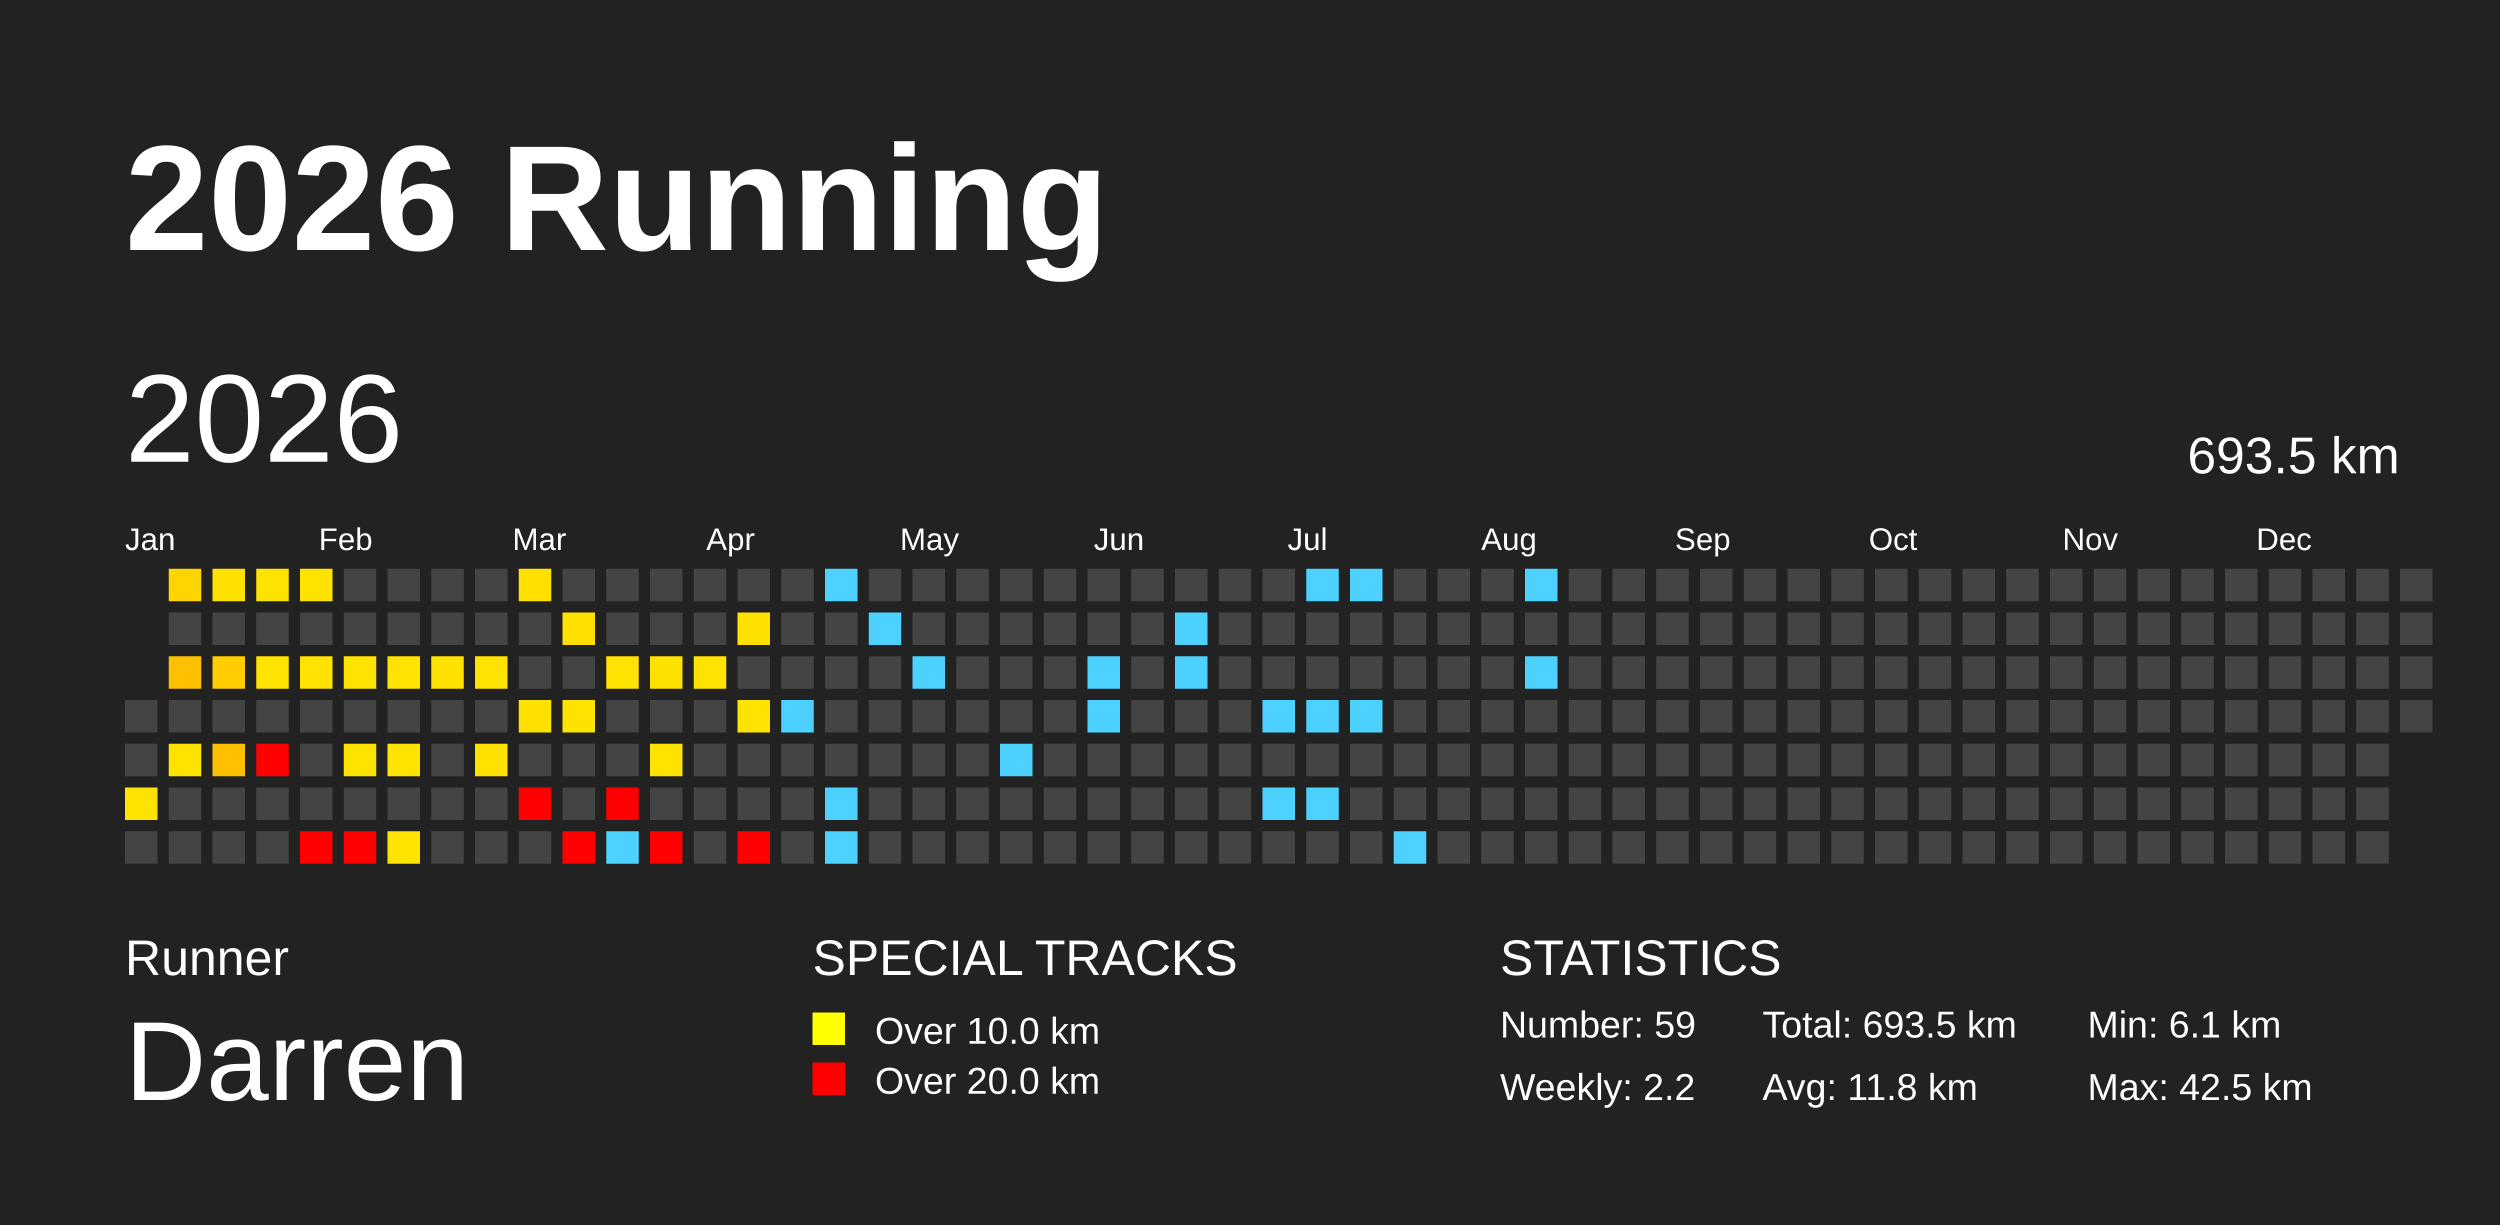
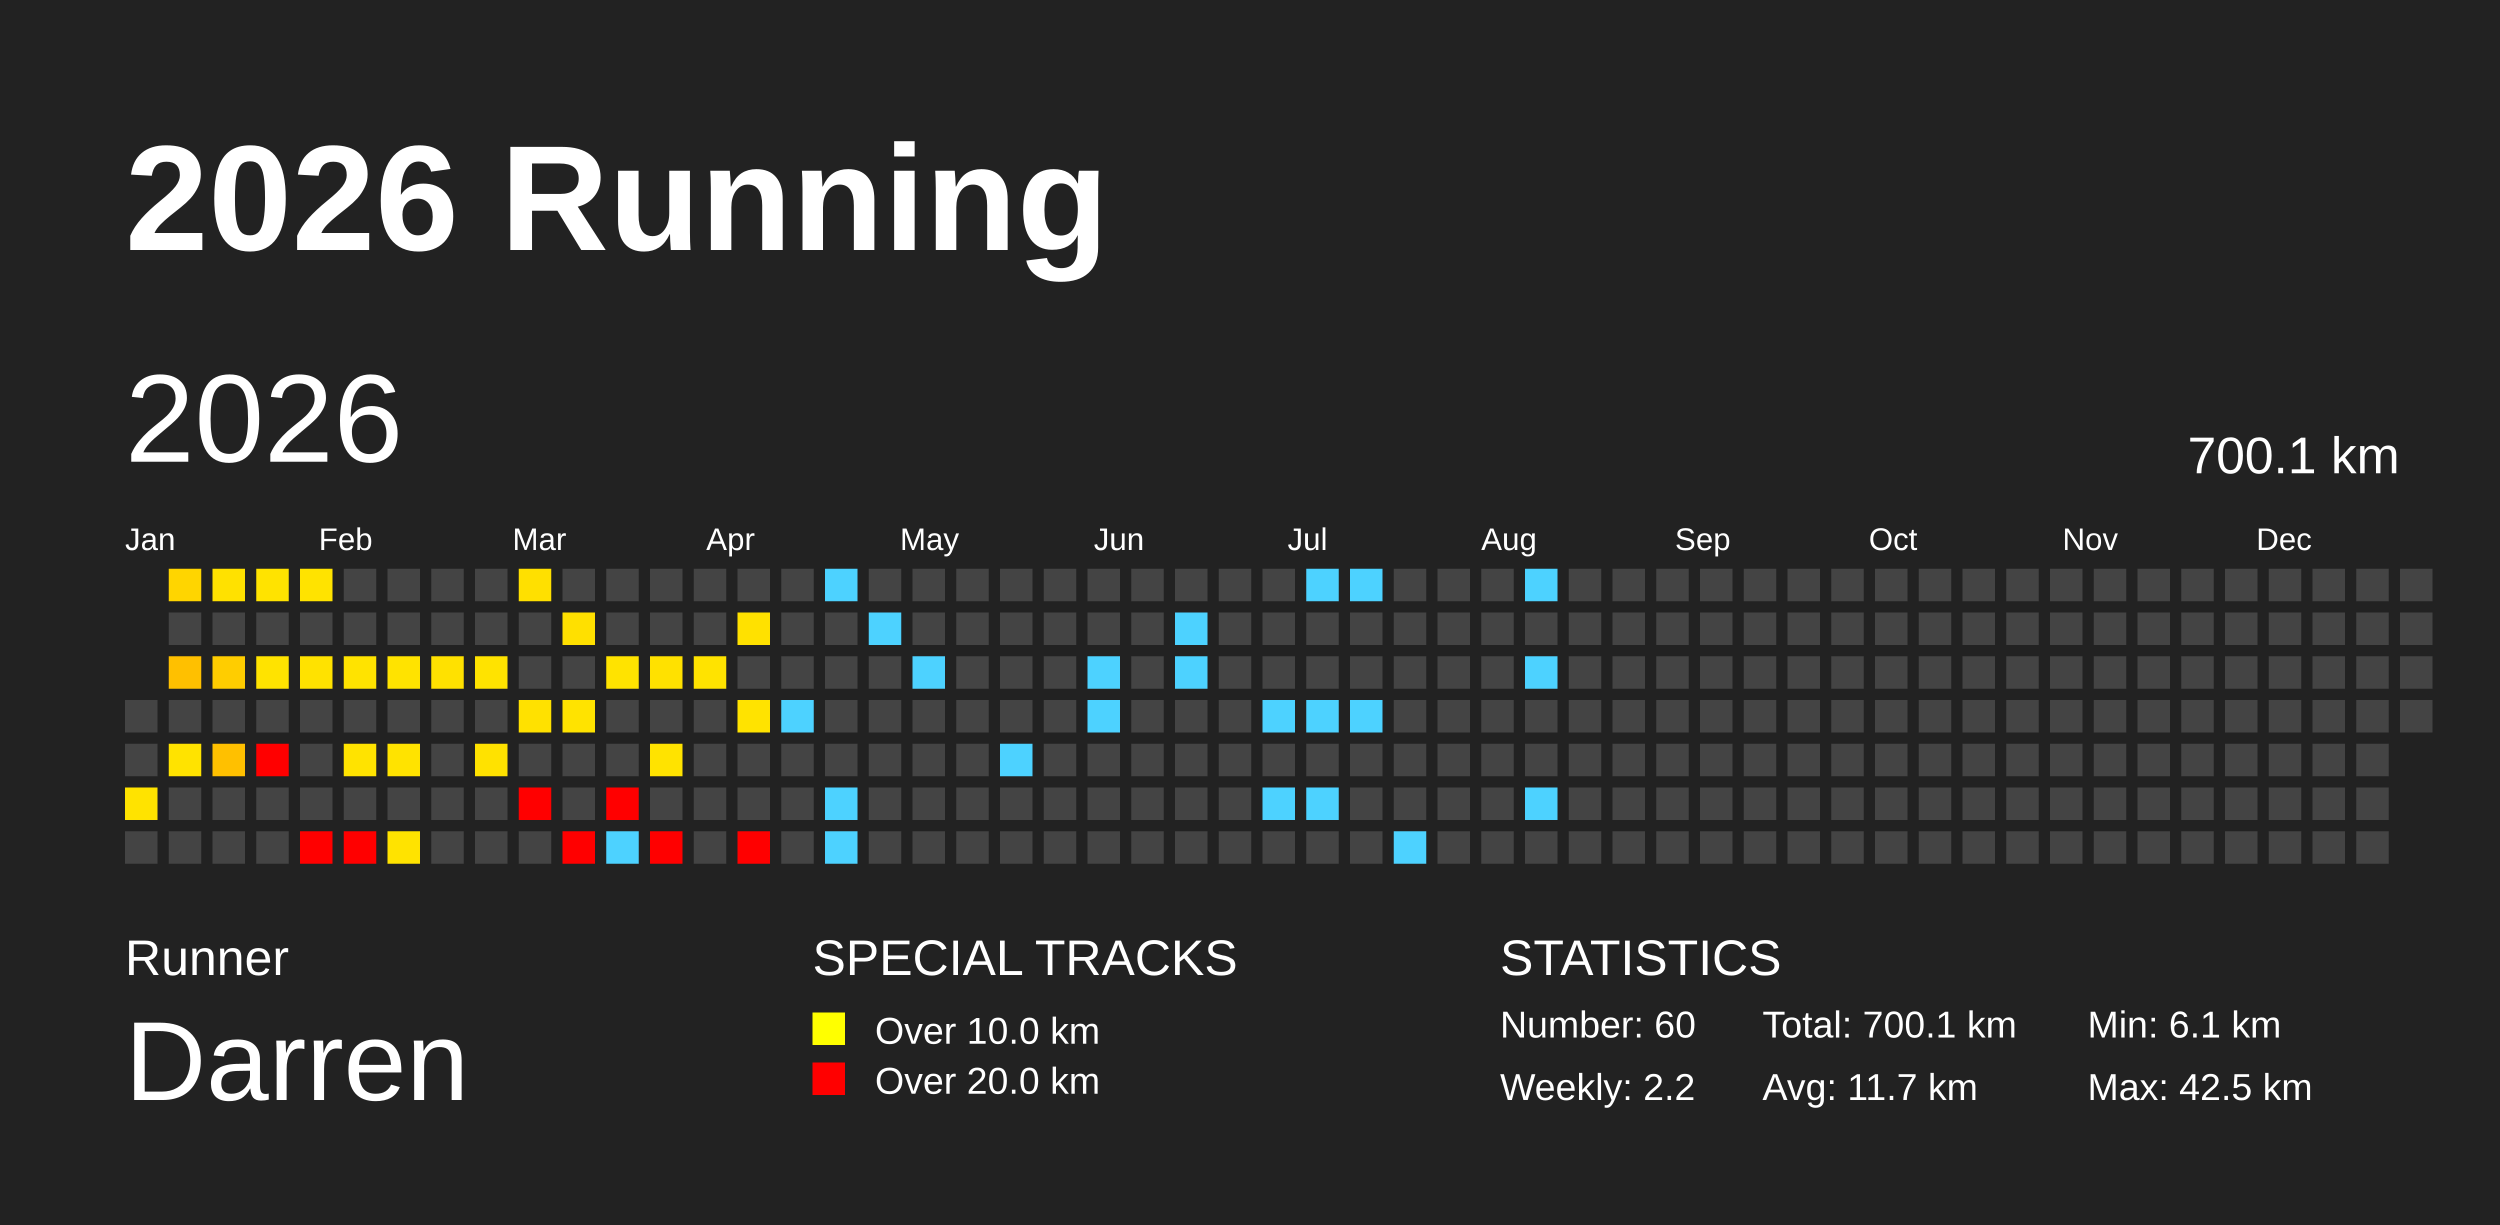
<svg xmlns="http://www.w3.org/2000/svg" baseProfile="full" height="98mm" version="1.1" viewBox="0,0,200,98" width="200mm">
  <defs />
  <rect fill="#222222" height="98" width="200" x="0" y="0" />
  <text fill="#FFFFFF" style="font-size:12px; font-family:Arial; font-weight:bold;" x="10" y="20">2026 Running</text>
  <text fill="#FFFFFF" style="font-size:4px; font-family:Arial" x="10" y="78">Runner</text>
  <text fill="#FFFFFF" style="font-size:9px; font-family:Arial" x="10" y="88">Darren</text>
  <text fill="#FFFFFF" style="font-size:4px; font-family:Arial" x="65" y="78">SPECIAL TRACKS</text>
  <rect fill="yellow" height="2.6" width="2.6" x="65" y="81" />
  <text fill="#FFFFFF" style="font-size:3px; font-family:Arial" x="70" y="83.5">Over 10.0 km</text>
  <rect fill="red" height="2.6" width="2.6" x="65" y="85" />
  <text fill="#FFFFFF" style="font-size:3px; font-family:Arial" x="70" y="87.5">Over 20.0 km</text>
  <text fill="#FFFFFF" style="font-size:4px; font-family:Arial" x="120" y="78">STATISTICS</text>
-   <text fill="#FFFFFF" style="font-size:3px; font-family:Arial" x="120" y="83">Number: 59</text>
+   <text fill="#FFFFFF" style="font-size:3px; font-family:Arial" x="120" y="83">Number: 60</text>
  <text fill="#FFFFFF" style="font-size:3px; font-family:Arial" x="120" y="88">Weekly: 2.2</text>
-   <text fill="#FFFFFF" style="font-size:3px; font-family:Arial" x="141" y="83">Total: 693.5 km</text>
-   <text fill="#FFFFFF" style="font-size:3px; font-family:Arial" x="141" y="88">Avg: 11.8 km</text>
+   <text fill="#FFFFFF" style="font-size:3px; font-family:Arial" x="141" y="83">Total: 700.1 km</text>
+   <text fill="#FFFFFF" style="font-size:3px; font-family:Arial" x="141" y="88">Avg: 11.7 km</text>
  <text fill="#FFFFFF" style="font-size:3px; font-family:Arial" x="167" y="83">Min: 6.1 km</text>
  <text fill="#FFFFFF" style="font-size:3px; font-family:Arial" x="167" y="88">Max: 42.5 km</text>
  <text dominant-baseline="hanging" fill="#FFFFFF" style="font-size:10.0px; font-family:Arial;" x="10" y="30">2026</text>
-   <text dominant-baseline="hanging" fill="#FFFFFF" style="font-size:4.125px; font-family:Arial;" x="175" y="35">693.5 km</text>
+   <text dominant-baseline="hanging" fill="#FFFFFF" style="font-size:4.125px; font-family:Arial;" x="175" y="35">700.1 km</text>
  <text fill="#FFFFFF" style="font-size:2.5px; font-family:Arial" x="10.0" y="44">Jan</text>
  <text fill="#FFFFFF" style="font-size:2.5px; font-family:Arial" x="25.5" y="44">Feb</text>
  <text fill="#FFFFFF" style="font-size:2.5px; font-family:Arial" x="41.0" y="44">Mar</text>
  <text fill="#FFFFFF" style="font-size:2.5px; font-family:Arial" x="56.5" y="44">Apr</text>
  <text fill="#FFFFFF" style="font-size:2.5px; font-family:Arial" x="72.0" y="44">May</text>
  <text fill="#FFFFFF" style="font-size:2.5px; font-family:Arial" x="87.5" y="44">Jun</text>
  <text fill="#FFFFFF" style="font-size:2.5px; font-family:Arial" x="103.0" y="44">Jul</text>
  <text fill="#FFFFFF" style="font-size:2.5px; font-family:Arial" x="118.5" y="44">Aug</text>
  <text fill="#FFFFFF" style="font-size:2.5px; font-family:Arial" x="134.0" y="44">Sep</text>
  <text fill="#FFFFFF" style="font-size:2.5px; font-family:Arial" x="149.5" y="44">Oct</text>
  <text fill="#FFFFFF" style="font-size:2.5px; font-family:Arial" x="165.0" y="44">Nov</text>
  <text fill="#FFFFFF" style="font-size:2.5px; font-family:Arial" x="180.5" y="44">Dec</text>
  <rect fill="#444444" height="2.6" width="2.6" x="10.0" y="56.0" />
  <rect fill="#444444" height="2.6" width="2.6" x="10.0" y="59.5" />
  <rect fill="#ffe300" height="2.6" width="2.6" x="10.0" y="63.0" />
  <rect fill="#444444" height="2.6" width="2.6" x="10.0" y="66.5" />
  <rect fill="#ffd500" height="2.6" width="2.6" x="13.5" y="45.5" />
  <rect fill="#444444" height="2.6" width="2.6" x="13.5" y="49.0" />
  <rect fill="#ffc000" height="2.6" width="2.6" x="13.5" y="52.5" />
  <rect fill="#444444" height="2.6" width="2.6" x="13.5" y="56.0" />
  <rect fill="#ffe300" height="2.6" width="2.6" x="13.5" y="59.5" />
  <rect fill="#444444" height="2.6" width="2.6" x="13.5" y="63.0" />
  <rect fill="#444444" height="2.6" width="2.6" x="13.5" y="66.5" />
  <rect fill="#ffe100" height="2.6" width="2.6" x="17.0" y="45.5" />
  <rect fill="#444444" height="2.6" width="2.6" x="17.0" y="49.0" />
  <rect fill="#ffcd00" height="2.6" width="2.6" x="17.0" y="52.5" />
  <rect fill="#444444" height="2.6" width="2.6" x="17.0" y="56.0" />
  <rect fill="#ffc000" height="2.6" width="2.6" x="17.0" y="59.5" />
  <rect fill="#444444" height="2.6" width="2.6" x="17.0" y="63.0" />
  <rect fill="#444444" height="2.6" width="2.6" x="17.0" y="66.5" />
  <rect fill="#ffe300" height="2.6" width="2.6" x="20.5" y="45.5" />
  <rect fill="#444444" height="2.6" width="2.6" x="20.5" y="49.0" />
  <rect fill="#ffe300" height="2.6" width="2.6" x="20.5" y="52.5" />
  <rect fill="#444444" height="2.6" width="2.6" x="20.5" y="56.0" />
  <rect fill="red" height="2.6" width="2.6" x="20.5" y="59.5" />
  <rect fill="#444444" height="2.6" width="2.6" x="20.5" y="63.0" />
  <rect fill="#444444" height="2.6" width="2.6" x="20.5" y="66.5" />
  <rect fill="#ffe300" height="2.6" width="2.6" x="24.0" y="45.5" />
  <rect fill="#444444" height="2.6" width="2.6" x="24.0" y="49.0" />
  <rect fill="#ffe200" height="2.6" width="2.6" x="24.0" y="52.5" />
  <rect fill="#444444" height="2.6" width="2.6" x="24.0" y="56.0" />
  <rect fill="#444444" height="2.6" width="2.6" x="24.0" y="59.5" />
  <rect fill="#444444" height="2.6" width="2.6" x="24.0" y="63.0" />
  <rect fill="red" height="2.6" width="2.6" x="24.0" y="66.5" />
  <rect fill="#444444" height="2.6" width="2.6" x="27.5" y="45.5" />
  <rect fill="#444444" height="2.6" width="2.6" x="27.5" y="49.0" />
  <rect fill="#ffe300" height="2.6" width="2.6" x="27.5" y="52.5" />
  <rect fill="#444444" height="2.6" width="2.6" x="27.5" y="56.0" />
  <rect fill="#ffe300" height="2.6" width="2.6" x="27.5" y="59.5" />
  <rect fill="#444444" height="2.6" width="2.6" x="27.5" y="63.0" />
  <rect fill="red" height="2.6" width="2.6" x="27.5" y="66.5" />
  <rect fill="#444444" height="2.6" width="2.6" x="31.0" y="45.5" />
  <rect fill="#444444" height="2.6" width="2.6" x="31.0" y="49.0" />
  <rect fill="#ffe300" height="2.6" width="2.6" x="31.0" y="52.5" />
  <rect fill="#444444" height="2.6" width="2.6" x="31.0" y="56.0" />
  <rect fill="#ffe300" height="2.6" width="2.6" x="31.0" y="59.5" />
  <rect fill="#444444" height="2.6" width="2.6" x="31.0" y="63.0" />
  <rect fill="#ffe300" height="2.6" width="2.6" x="31.0" y="66.5" />
  <rect fill="#444444" height="2.6" width="2.6" x="34.5" y="45.5" />
  <rect fill="#444444" height="2.6" width="2.6" x="34.5" y="49.0" />
  <rect fill="#ffe100" height="2.6" width="2.6" x="34.5" y="52.5" />
  <rect fill="#444444" height="2.6" width="2.6" x="34.5" y="56.0" />
  <rect fill="#444444" height="2.6" width="2.6" x="34.5" y="59.5" />
  <rect fill="#444444" height="2.6" width="2.6" x="34.5" y="63.0" />
  <rect fill="#444444" height="2.6" width="2.6" x="34.5" y="66.5" />
  <rect fill="#444444" height="2.6" width="2.6" x="38.0" y="45.5" />
  <rect fill="#444444" height="2.6" width="2.6" x="38.0" y="49.0" />
  <rect fill="#ffe300" height="2.6" width="2.6" x="38.0" y="52.5" />
  <rect fill="#444444" height="2.6" width="2.6" x="38.0" y="56.0" />
  <rect fill="#ffe200" height="2.6" width="2.6" x="38.0" y="59.5" />
  <rect fill="#444444" height="2.6" width="2.6" x="38.0" y="63.0" />
  <rect fill="#444444" height="2.6" width="2.6" x="38.0" y="66.5" />
  <rect fill="#ffe000" height="2.6" width="2.6" x="41.5" y="45.5" />
  <rect fill="#444444" height="2.6" width="2.6" x="41.5" y="49.0" />
  <rect fill="#444444" height="2.6" width="2.6" x="41.5" y="52.5" />
  <rect fill="#ffe100" height="2.6" width="2.6" x="41.5" y="56.0" />
  <rect fill="#444444" height="2.6" width="2.6" x="41.5" y="59.5" />
  <rect fill="red" height="2.6" width="2.6" x="41.5" y="63.0" />
  <rect fill="#444444" height="2.6" width="2.6" x="41.5" y="66.5" />
  <rect fill="#444444" height="2.6" width="2.6" x="45.0" y="45.5" />
  <rect fill="#ffe000" height="2.6" width="2.6" x="45.0" y="49.0" />
  <rect fill="#444444" height="2.6" width="2.6" x="45.0" y="52.5" />
  <rect fill="#ffe300" height="2.6" width="2.6" x="45.0" y="56.0" />
  <rect fill="#444444" height="2.6" width="2.6" x="45.0" y="59.5" />
  <rect fill="#444444" height="2.6" width="2.6" x="45.0" y="63.0" />
  <rect fill="red" height="2.6" width="2.6" x="45.0" y="66.5" />
  <rect fill="#444444" height="2.6" width="2.6" x="48.5" y="45.5" />
  <rect fill="#444444" height="2.6" width="2.6" x="48.5" y="49.0" />
  <rect fill="#ffe300" height="2.6" width="2.6" x="48.5" y="52.5" />
  <rect fill="#444444" height="2.6" width="2.6" x="48.5" y="56.0" />
  <rect fill="#444444" height="2.6" width="2.6" x="48.5" y="59.5" />
  <rect fill="red" height="2.6" width="2.6" x="48.5" y="63.0" />
  <rect fill="#4dd2ff" height="2.6" width="2.6" x="48.5" y="66.5" />
  <rect fill="#444444" height="2.6" width="2.6" x="52.0" y="45.5" />
  <rect fill="#444444" height="2.6" width="2.6" x="52.0" y="49.0" />
  <rect fill="#ffe100" height="2.6" width="2.6" x="52.0" y="52.5" />
  <rect fill="#444444" height="2.6" width="2.6" x="52.0" y="56.0" />
  <rect fill="#ffe300" height="2.6" width="2.6" x="52.0" y="59.5" />
  <rect fill="#444444" height="2.6" width="2.6" x="52.0" y="63.0" />
  <rect fill="red" height="2.6" width="2.6" x="52.0" y="66.5" />
  <rect fill="#444444" height="2.6" width="2.6" x="55.5" y="45.5" />
  <rect fill="#444444" height="2.6" width="2.6" x="55.5" y="49.0" />
  <rect fill="#ffe300" height="2.6" width="2.6" x="55.5" y="52.5" />
  <rect fill="#444444" height="2.6" width="2.6" x="55.5" y="56.0" />
  <rect fill="#444444" height="2.6" width="2.6" x="55.5" y="59.5" />
  <rect fill="#444444" height="2.6" width="2.6" x="55.5" y="63.0" />
  <rect fill="#444444" height="2.6" width="2.6" x="55.5" y="66.5" />
  <rect fill="#444444" height="2.6" width="2.6" x="59.0" y="45.5" />
  <rect fill="#ffe100" height="2.6" width="2.6" x="59.0" y="49.0" />
  <rect fill="#444444" height="2.6" width="2.6" x="59.0" y="52.5" />
  <rect fill="#ffe300" height="2.6" width="2.6" x="59.0" y="56.0" />
  <rect fill="#444444" height="2.6" width="2.6" x="59.0" y="59.5" />
  <rect fill="#444444" height="2.6" width="2.6" x="59.0" y="63.0" />
  <rect fill="red" height="2.6" width="2.6" x="59.0" y="66.5" />
  <rect fill="#444444" height="2.6" width="2.6" x="62.5" y="45.5" />
  <rect fill="#444444" height="2.6" width="2.6" x="62.5" y="49.0" />
  <rect fill="#444444" height="2.6" width="2.6" x="62.5" y="52.5" />
  <rect fill="#4dd2ff" height="2.6" width="2.6" x="62.5" y="56.0" />
  <rect fill="#444444" height="2.6" width="2.6" x="62.5" y="59.5" />
  <rect fill="#444444" height="2.6" width="2.6" x="62.5" y="63.0" />
  <rect fill="#444444" height="2.6" width="2.6" x="62.5" y="66.5" />
  <rect fill="#4dd2ff" height="2.6" width="2.6" x="66.0" y="45.5" />
  <rect fill="#444444" height="2.6" width="2.6" x="66.0" y="49.0" />
  <rect fill="#444444" height="2.6" width="2.6" x="66.0" y="52.5" />
  <rect fill="#444444" height="2.6" width="2.6" x="66.0" y="56.0" />
  <rect fill="#444444" height="2.6" width="2.6" x="66.0" y="59.5" />
  <rect fill="#4dd2ff" height="2.6" width="2.6" x="66.0" y="63.0" />
  <rect fill="#4dd2ff" height="2.6" width="2.6" x="66.0" y="66.5" />
  <rect fill="#444444" height="2.6" width="2.6" x="69.5" y="45.5" />
  <rect fill="#4dd2ff" height="2.6" width="2.6" x="69.5" y="49.0" />
  <rect fill="#444444" height="2.6" width="2.6" x="69.5" y="52.5" />
  <rect fill="#444444" height="2.6" width="2.6" x="69.5" y="56.0" />
  <rect fill="#444444" height="2.6" width="2.6" x="69.5" y="59.5" />
  <rect fill="#444444" height="2.6" width="2.6" x="69.5" y="63.0" />
  <rect fill="#444444" height="2.6" width="2.6" x="69.5" y="66.5" />
  <rect fill="#444444" height="2.6" width="2.6" x="73.0" y="45.5" />
  <rect fill="#444444" height="2.6" width="2.6" x="73.0" y="49.0" />
  <rect fill="#4dd2ff" height="2.6" width="2.6" x="73.0" y="52.5" />
  <rect fill="#444444" height="2.6" width="2.6" x="73.0" y="56.0" />
  <rect fill="#444444" height="2.6" width="2.6" x="73.0" y="59.5" />
  <rect fill="#444444" height="2.6" width="2.6" x="73.0" y="63.0" />
  <rect fill="#444444" height="2.6" width="2.6" x="73.0" y="66.5" />
  <rect fill="#444444" height="2.6" width="2.6" x="76.5" y="45.5" />
  <rect fill="#444444" height="2.6" width="2.6" x="76.5" y="49.0" />
  <rect fill="#444444" height="2.6" width="2.6" x="76.5" y="52.5" />
  <rect fill="#444444" height="2.6" width="2.6" x="76.5" y="56.0" />
  <rect fill="#444444" height="2.6" width="2.6" x="76.5" y="59.5" />
  <rect fill="#444444" height="2.6" width="2.6" x="76.5" y="63.0" />
  <rect fill="#444444" height="2.6" width="2.6" x="76.5" y="66.5" />
  <rect fill="#444444" height="2.6" width="2.6" x="80.0" y="45.5" />
  <rect fill="#444444" height="2.6" width="2.6" x="80.0" y="49.0" />
  <rect fill="#444444" height="2.6" width="2.6" x="80.0" y="52.5" />
  <rect fill="#444444" height="2.6" width="2.6" x="80.0" y="56.0" />
  <rect fill="#4dd2ff" height="2.6" width="2.6" x="80.0" y="59.5" />
  <rect fill="#444444" height="2.6" width="2.6" x="80.0" y="63.0" />
  <rect fill="#444444" height="2.6" width="2.6" x="80.0" y="66.5" />
  <rect fill="#444444" height="2.6" width="2.6" x="83.5" y="45.5" />
  <rect fill="#444444" height="2.6" width="2.6" x="83.5" y="49.0" />
  <rect fill="#444444" height="2.6" width="2.6" x="83.5" y="52.5" />
  <rect fill="#444444" height="2.6" width="2.6" x="83.5" y="56.0" />
  <rect fill="#444444" height="2.6" width="2.6" x="83.5" y="59.5" />
  <rect fill="#444444" height="2.6" width="2.6" x="83.5" y="63.0" />
  <rect fill="#444444" height="2.6" width="2.6" x="83.5" y="66.5" />
  <rect fill="#444444" height="2.6" width="2.6" x="87.0" y="45.5" />
  <rect fill="#444444" height="2.6" width="2.6" x="87.0" y="49.0" />
  <rect fill="#4dd2ff" height="2.6" width="2.6" x="87.0" y="52.5" />
  <rect fill="#4dd2ff" height="2.6" width="2.6" x="87.0" y="56.0" />
  <rect fill="#444444" height="2.6" width="2.6" x="87.0" y="59.5" />
  <rect fill="#444444" height="2.6" width="2.6" x="87.0" y="63.0" />
  <rect fill="#444444" height="2.6" width="2.6" x="87.0" y="66.5" />
  <rect fill="#444444" height="2.6" width="2.6" x="90.5" y="45.5" />
  <rect fill="#444444" height="2.6" width="2.6" x="90.5" y="49.0" />
  <rect fill="#444444" height="2.6" width="2.6" x="90.5" y="52.5" />
  <rect fill="#444444" height="2.6" width="2.6" x="90.5" y="56.0" />
  <rect fill="#444444" height="2.6" width="2.6" x="90.5" y="59.5" />
  <rect fill="#444444" height="2.6" width="2.6" x="90.5" y="63.0" />
  <rect fill="#444444" height="2.6" width="2.6" x="90.5" y="66.5" />
  <rect fill="#444444" height="2.6" width="2.6" x="94.0" y="45.5" />
  <rect fill="#4dd2ff" height="2.6" width="2.6" x="94.0" y="49.0" />
  <rect fill="#4dd2ff" height="2.6" width="2.6" x="94.0" y="52.5" />
  <rect fill="#444444" height="2.6" width="2.6" x="94.0" y="56.0" />
  <rect fill="#444444" height="2.6" width="2.6" x="94.0" y="59.5" />
  <rect fill="#444444" height="2.6" width="2.6" x="94.0" y="63.0" />
  <rect fill="#444444" height="2.6" width="2.6" x="94.0" y="66.5" />
  <rect fill="#444444" height="2.6" width="2.6" x="97.5" y="45.5" />
  <rect fill="#444444" height="2.6" width="2.6" x="97.5" y="49.0" />
  <rect fill="#444444" height="2.6" width="2.6" x="97.5" y="52.5" />
  <rect fill="#444444" height="2.6" width="2.6" x="97.5" y="56.0" />
  <rect fill="#444444" height="2.6" width="2.6" x="97.5" y="59.5" />
  <rect fill="#444444" height="2.6" width="2.6" x="97.5" y="63.0" />
  <rect fill="#444444" height="2.6" width="2.6" x="97.5" y="66.5" />
  <rect fill="#444444" height="2.6" width="2.6" x="101.0" y="45.5" />
  <rect fill="#444444" height="2.6" width="2.6" x="101.0" y="49.0" />
  <rect fill="#444444" height="2.6" width="2.6" x="101.0" y="52.5" />
  <rect fill="#4dd2ff" height="2.6" width="2.6" x="101.0" y="56.0" />
  <rect fill="#444444" height="2.6" width="2.6" x="101.0" y="59.5" />
  <rect fill="#4dd2ff" height="2.6" width="2.6" x="101.0" y="63.0" />
  <rect fill="#444444" height="2.6" width="2.6" x="101.0" y="66.5" />
  <rect fill="#4dd2ff" height="2.6" width="2.6" x="104.5" y="45.5" />
  <rect fill="#444444" height="2.6" width="2.6" x="104.5" y="49.0" />
  <rect fill="#444444" height="2.6" width="2.6" x="104.5" y="52.5" />
  <rect fill="#4dd2ff" height="2.6" width="2.6" x="104.5" y="56.0" />
  <rect fill="#444444" height="2.6" width="2.6" x="104.5" y="59.5" />
  <rect fill="#4dd2ff" height="2.6" width="2.6" x="104.5" y="63.0" />
  <rect fill="#444444" height="2.6" width="2.6" x="104.5" y="66.5" />
  <rect fill="#4dd2ff" height="2.6" width="2.6" x="108.0" y="45.5" />
  <rect fill="#444444" height="2.6" width="2.6" x="108.0" y="49.0" />
  <rect fill="#444444" height="2.6" width="2.6" x="108.0" y="52.5" />
  <rect fill="#4dd2ff" height="2.6" width="2.6" x="108.0" y="56.0" />
  <rect fill="#444444" height="2.6" width="2.6" x="108.0" y="59.5" />
  <rect fill="#444444" height="2.6" width="2.6" x="108.0" y="63.0" />
  <rect fill="#444444" height="2.6" width="2.6" x="108.0" y="66.5" />
  <rect fill="#444444" height="2.6" width="2.6" x="111.5" y="45.5" />
  <rect fill="#444444" height="2.6" width="2.6" x="111.5" y="49.0" />
  <rect fill="#444444" height="2.6" width="2.6" x="111.5" y="52.5" />
  <rect fill="#444444" height="2.6" width="2.6" x="111.5" y="56.0" />
  <rect fill="#444444" height="2.6" width="2.6" x="111.5" y="59.5" />
  <rect fill="#444444" height="2.6" width="2.6" x="111.5" y="63.0" />
  <rect fill="#4dd2ff" height="2.6" width="2.6" x="111.5" y="66.5" />
  <rect fill="#444444" height="2.6" width="2.6" x="115.0" y="45.5" />
  <rect fill="#444444" height="2.6" width="2.6" x="115.0" y="49.0" />
  <rect fill="#444444" height="2.6" width="2.6" x="115.0" y="52.5" />
  <rect fill="#444444" height="2.6" width="2.6" x="115.0" y="56.0" />
  <rect fill="#444444" height="2.6" width="2.6" x="115.0" y="59.5" />
  <rect fill="#444444" height="2.6" width="2.6" x="115.0" y="63.0" />
  <rect fill="#444444" height="2.6" width="2.6" x="115.0" y="66.5" />
  <rect fill="#444444" height="2.6" width="2.6" x="118.5" y="45.5" />
  <rect fill="#444444" height="2.6" width="2.6" x="118.5" y="49.0" />
  <rect fill="#444444" height="2.6" width="2.6" x="118.5" y="52.5" />
  <rect fill="#444444" height="2.6" width="2.6" x="118.5" y="56.0" />
  <rect fill="#444444" height="2.6" width="2.6" x="118.5" y="59.5" />
  <rect fill="#444444" height="2.6" width="2.6" x="118.5" y="63.0" />
  <rect fill="#444444" height="2.6" width="2.6" x="118.5" y="66.5" />
  <rect fill="#4dd2ff" height="2.6" width="2.6" x="122.0" y="45.5" />
  <rect fill="#444444" height="2.6" width="2.6" x="122.0" y="49.0" />
  <rect fill="#4dd2ff" height="2.6" width="2.6" x="122.0" y="52.5" />
  <rect fill="#444444" height="2.6" width="2.6" x="122.0" y="56.0" />
  <rect fill="#444444" height="2.6" width="2.6" x="122.0" y="59.5" />
-   <rect fill="#444444" height="2.6" width="2.6" x="122.0" y="63.0" />
+   <rect fill="#4dd2ff" height="2.6" width="2.6" x="122.0" y="63.0" />
  <rect fill="#444444" height="2.6" width="2.6" x="122.0" y="66.5" />
  <rect fill="#444444" height="2.6" width="2.6" x="125.5" y="45.5" />
  <rect fill="#444444" height="2.6" width="2.6" x="125.5" y="49.0" />
  <rect fill="#444444" height="2.6" width="2.6" x="125.5" y="52.5" />
  <rect fill="#444444" height="2.6" width="2.6" x="125.5" y="56.0" />
  <rect fill="#444444" height="2.6" width="2.6" x="125.5" y="59.5" />
  <rect fill="#444444" height="2.6" width="2.6" x="125.5" y="63.0" />
  <rect fill="#444444" height="2.6" width="2.6" x="125.5" y="66.5" />
  <rect fill="#444444" height="2.6" width="2.6" x="129.0" y="45.5" />
  <rect fill="#444444" height="2.6" width="2.6" x="129.0" y="49.0" />
  <rect fill="#444444" height="2.6" width="2.6" x="129.0" y="52.5" />
  <rect fill="#444444" height="2.6" width="2.6" x="129.0" y="56.0" />
  <rect fill="#444444" height="2.6" width="2.6" x="129.0" y="59.5" />
  <rect fill="#444444" height="2.6" width="2.6" x="129.0" y="63.0" />
  <rect fill="#444444" height="2.6" width="2.6" x="129.0" y="66.5" />
  <rect fill="#444444" height="2.6" width="2.6" x="132.5" y="45.5" />
  <rect fill="#444444" height="2.6" width="2.6" x="132.5" y="49.0" />
  <rect fill="#444444" height="2.6" width="2.6" x="132.5" y="52.5" />
  <rect fill="#444444" height="2.6" width="2.6" x="132.5" y="56.0" />
  <rect fill="#444444" height="2.6" width="2.6" x="132.5" y="59.5" />
  <rect fill="#444444" height="2.6" width="2.6" x="132.5" y="63.0" />
  <rect fill="#444444" height="2.6" width="2.6" x="132.5" y="66.5" />
  <rect fill="#444444" height="2.6" width="2.6" x="136.0" y="45.5" />
  <rect fill="#444444" height="2.6" width="2.6" x="136.0" y="49.0" />
  <rect fill="#444444" height="2.6" width="2.6" x="136.0" y="52.5" />
  <rect fill="#444444" height="2.6" width="2.6" x="136.0" y="56.0" />
  <rect fill="#444444" height="2.6" width="2.6" x="136.0" y="59.5" />
  <rect fill="#444444" height="2.6" width="2.6" x="136.0" y="63.0" />
  <rect fill="#444444" height="2.6" width="2.6" x="136.0" y="66.5" />
  <rect fill="#444444" height="2.6" width="2.6" x="139.5" y="45.5" />
  <rect fill="#444444" height="2.6" width="2.6" x="139.5" y="49.0" />
  <rect fill="#444444" height="2.6" width="2.6" x="139.5" y="52.5" />
  <rect fill="#444444" height="2.6" width="2.6" x="139.5" y="56.0" />
  <rect fill="#444444" height="2.6" width="2.6" x="139.5" y="59.5" />
  <rect fill="#444444" height="2.6" width="2.6" x="139.5" y="63.0" />
  <rect fill="#444444" height="2.6" width="2.6" x="139.5" y="66.5" />
  <rect fill="#444444" height="2.6" width="2.6" x="143.0" y="45.5" />
  <rect fill="#444444" height="2.6" width="2.6" x="143.0" y="49.0" />
  <rect fill="#444444" height="2.6" width="2.6" x="143.0" y="52.5" />
  <rect fill="#444444" height="2.6" width="2.6" x="143.0" y="56.0" />
  <rect fill="#444444" height="2.6" width="2.6" x="143.0" y="59.5" />
  <rect fill="#444444" height="2.6" width="2.6" x="143.0" y="63.0" />
  <rect fill="#444444" height="2.6" width="2.6" x="143.0" y="66.5" />
  <rect fill="#444444" height="2.6" width="2.6" x="146.5" y="45.5" />
  <rect fill="#444444" height="2.6" width="2.6" x="146.5" y="49.0" />
  <rect fill="#444444" height="2.6" width="2.6" x="146.5" y="52.5" />
  <rect fill="#444444" height="2.6" width="2.6" x="146.5" y="56.0" />
  <rect fill="#444444" height="2.6" width="2.6" x="146.5" y="59.5" />
  <rect fill="#444444" height="2.6" width="2.6" x="146.5" y="63.0" />
  <rect fill="#444444" height="2.6" width="2.6" x="146.5" y="66.5" />
  <rect fill="#444444" height="2.6" width="2.6" x="150.0" y="45.5" />
  <rect fill="#444444" height="2.6" width="2.6" x="150.0" y="49.0" />
  <rect fill="#444444" height="2.6" width="2.6" x="150.0" y="52.5" />
  <rect fill="#444444" height="2.6" width="2.6" x="150.0" y="56.0" />
  <rect fill="#444444" height="2.6" width="2.6" x="150.0" y="59.5" />
  <rect fill="#444444" height="2.6" width="2.6" x="150.0" y="63.0" />
  <rect fill="#444444" height="2.6" width="2.6" x="150.0" y="66.5" />
  <rect fill="#444444" height="2.6" width="2.6" x="153.5" y="45.5" />
  <rect fill="#444444" height="2.6" width="2.6" x="153.5" y="49.0" />
  <rect fill="#444444" height="2.6" width="2.6" x="153.5" y="52.5" />
  <rect fill="#444444" height="2.6" width="2.6" x="153.5" y="56.0" />
  <rect fill="#444444" height="2.6" width="2.6" x="153.5" y="59.5" />
  <rect fill="#444444" height="2.6" width="2.6" x="153.5" y="63.0" />
  <rect fill="#444444" height="2.6" width="2.6" x="153.5" y="66.5" />
  <rect fill="#444444" height="2.6" width="2.6" x="157.0" y="45.5" />
  <rect fill="#444444" height="2.6" width="2.6" x="157.0" y="49.0" />
  <rect fill="#444444" height="2.6" width="2.6" x="157.0" y="52.5" />
  <rect fill="#444444" height="2.6" width="2.6" x="157.0" y="56.0" />
  <rect fill="#444444" height="2.6" width="2.6" x="157.0" y="59.5" />
  <rect fill="#444444" height="2.6" width="2.6" x="157.0" y="63.0" />
  <rect fill="#444444" height="2.6" width="2.6" x="157.0" y="66.5" />
  <rect fill="#444444" height="2.6" width="2.6" x="160.5" y="45.5" />
  <rect fill="#444444" height="2.6" width="2.6" x="160.5" y="49.0" />
  <rect fill="#444444" height="2.6" width="2.6" x="160.5" y="52.5" />
  <rect fill="#444444" height="2.6" width="2.6" x="160.5" y="56.0" />
  <rect fill="#444444" height="2.6" width="2.6" x="160.5" y="59.5" />
  <rect fill="#444444" height="2.6" width="2.6" x="160.5" y="63.0" />
  <rect fill="#444444" height="2.6" width="2.6" x="160.5" y="66.5" />
  <rect fill="#444444" height="2.6" width="2.6" x="164.0" y="45.5" />
  <rect fill="#444444" height="2.6" width="2.6" x="164.0" y="49.0" />
  <rect fill="#444444" height="2.6" width="2.6" x="164.0" y="52.5" />
  <rect fill="#444444" height="2.6" width="2.6" x="164.0" y="56.0" />
  <rect fill="#444444" height="2.6" width="2.6" x="164.0" y="59.5" />
  <rect fill="#444444" height="2.6" width="2.6" x="164.0" y="63.0" />
  <rect fill="#444444" height="2.6" width="2.6" x="164.0" y="66.5" />
  <rect fill="#444444" height="2.6" width="2.6" x="167.5" y="45.5" />
  <rect fill="#444444" height="2.6" width="2.6" x="167.5" y="49.0" />
  <rect fill="#444444" height="2.6" width="2.6" x="167.5" y="52.5" />
  <rect fill="#444444" height="2.6" width="2.6" x="167.5" y="56.0" />
  <rect fill="#444444" height="2.6" width="2.6" x="167.5" y="59.5" />
  <rect fill="#444444" height="2.6" width="2.6" x="167.5" y="63.0" />
  <rect fill="#444444" height="2.6" width="2.6" x="167.5" y="66.5" />
  <rect fill="#444444" height="2.6" width="2.6" x="171.0" y="45.5" />
  <rect fill="#444444" height="2.6" width="2.6" x="171.0" y="49.0" />
  <rect fill="#444444" height="2.6" width="2.6" x="171.0" y="52.5" />
  <rect fill="#444444" height="2.6" width="2.6" x="171.0" y="56.0" />
  <rect fill="#444444" height="2.6" width="2.6" x="171.0" y="59.5" />
  <rect fill="#444444" height="2.6" width="2.6" x="171.0" y="63.0" />
  <rect fill="#444444" height="2.6" width="2.6" x="171.0" y="66.5" />
  <rect fill="#444444" height="2.6" width="2.6" x="174.5" y="45.5" />
  <rect fill="#444444" height="2.6" width="2.6" x="174.5" y="49.0" />
  <rect fill="#444444" height="2.6" width="2.6" x="174.5" y="52.5" />
  <rect fill="#444444" height="2.6" width="2.6" x="174.5" y="56.0" />
  <rect fill="#444444" height="2.6" width="2.6" x="174.5" y="59.5" />
  <rect fill="#444444" height="2.6" width="2.6" x="174.5" y="63.0" />
  <rect fill="#444444" height="2.6" width="2.6" x="174.5" y="66.5" />
  <rect fill="#444444" height="2.6" width="2.6" x="178.0" y="45.5" />
  <rect fill="#444444" height="2.6" width="2.6" x="178.0" y="49.0" />
  <rect fill="#444444" height="2.6" width="2.6" x="178.0" y="52.5" />
  <rect fill="#444444" height="2.6" width="2.6" x="178.0" y="56.0" />
  <rect fill="#444444" height="2.6" width="2.6" x="178.0" y="59.5" />
  <rect fill="#444444" height="2.6" width="2.6" x="178.0" y="63.0" />
  <rect fill="#444444" height="2.6" width="2.6" x="178.0" y="66.5" />
  <rect fill="#444444" height="2.6" width="2.6" x="181.5" y="45.5" />
  <rect fill="#444444" height="2.6" width="2.6" x="181.5" y="49.0" />
  <rect fill="#444444" height="2.6" width="2.6" x="181.5" y="52.5" />
  <rect fill="#444444" height="2.6" width="2.6" x="181.5" y="56.0" />
  <rect fill="#444444" height="2.6" width="2.6" x="181.5" y="59.5" />
  <rect fill="#444444" height="2.6" width="2.6" x="181.5" y="63.0" />
  <rect fill="#444444" height="2.6" width="2.6" x="181.5" y="66.5" />
  <rect fill="#444444" height="2.6" width="2.6" x="185.0" y="45.5" />
  <rect fill="#444444" height="2.6" width="2.6" x="185.0" y="49.0" />
  <rect fill="#444444" height="2.6" width="2.6" x="185.0" y="52.5" />
  <rect fill="#444444" height="2.6" width="2.6" x="185.0" y="56.0" />
  <rect fill="#444444" height="2.6" width="2.6" x="185.0" y="59.5" />
  <rect fill="#444444" height="2.6" width="2.6" x="185.0" y="63.0" />
  <rect fill="#444444" height="2.6" width="2.6" x="185.0" y="66.5" />
  <rect fill="#444444" height="2.6" width="2.6" x="188.5" y="45.5" />
  <rect fill="#444444" height="2.6" width="2.6" x="188.5" y="49.0" />
  <rect fill="#444444" height="2.6" width="2.6" x="188.5" y="52.5" />
  <rect fill="#444444" height="2.6" width="2.6" x="188.5" y="56.0" />
  <rect fill="#444444" height="2.6" width="2.6" x="188.5" y="59.5" />
  <rect fill="#444444" height="2.6" width="2.6" x="188.5" y="63.0" />
  <rect fill="#444444" height="2.6" width="2.6" x="188.5" y="66.5" />
  <rect fill="#444444" height="2.6" width="2.6" x="192.0" y="45.5" />
  <rect fill="#444444" height="2.6" width="2.6" x="192.0" y="49.0" />
  <rect fill="#444444" height="2.6" width="2.6" x="192.0" y="52.5" />
  <rect fill="#444444" height="2.6" width="2.6" x="192.0" y="56.0" />
</svg>
